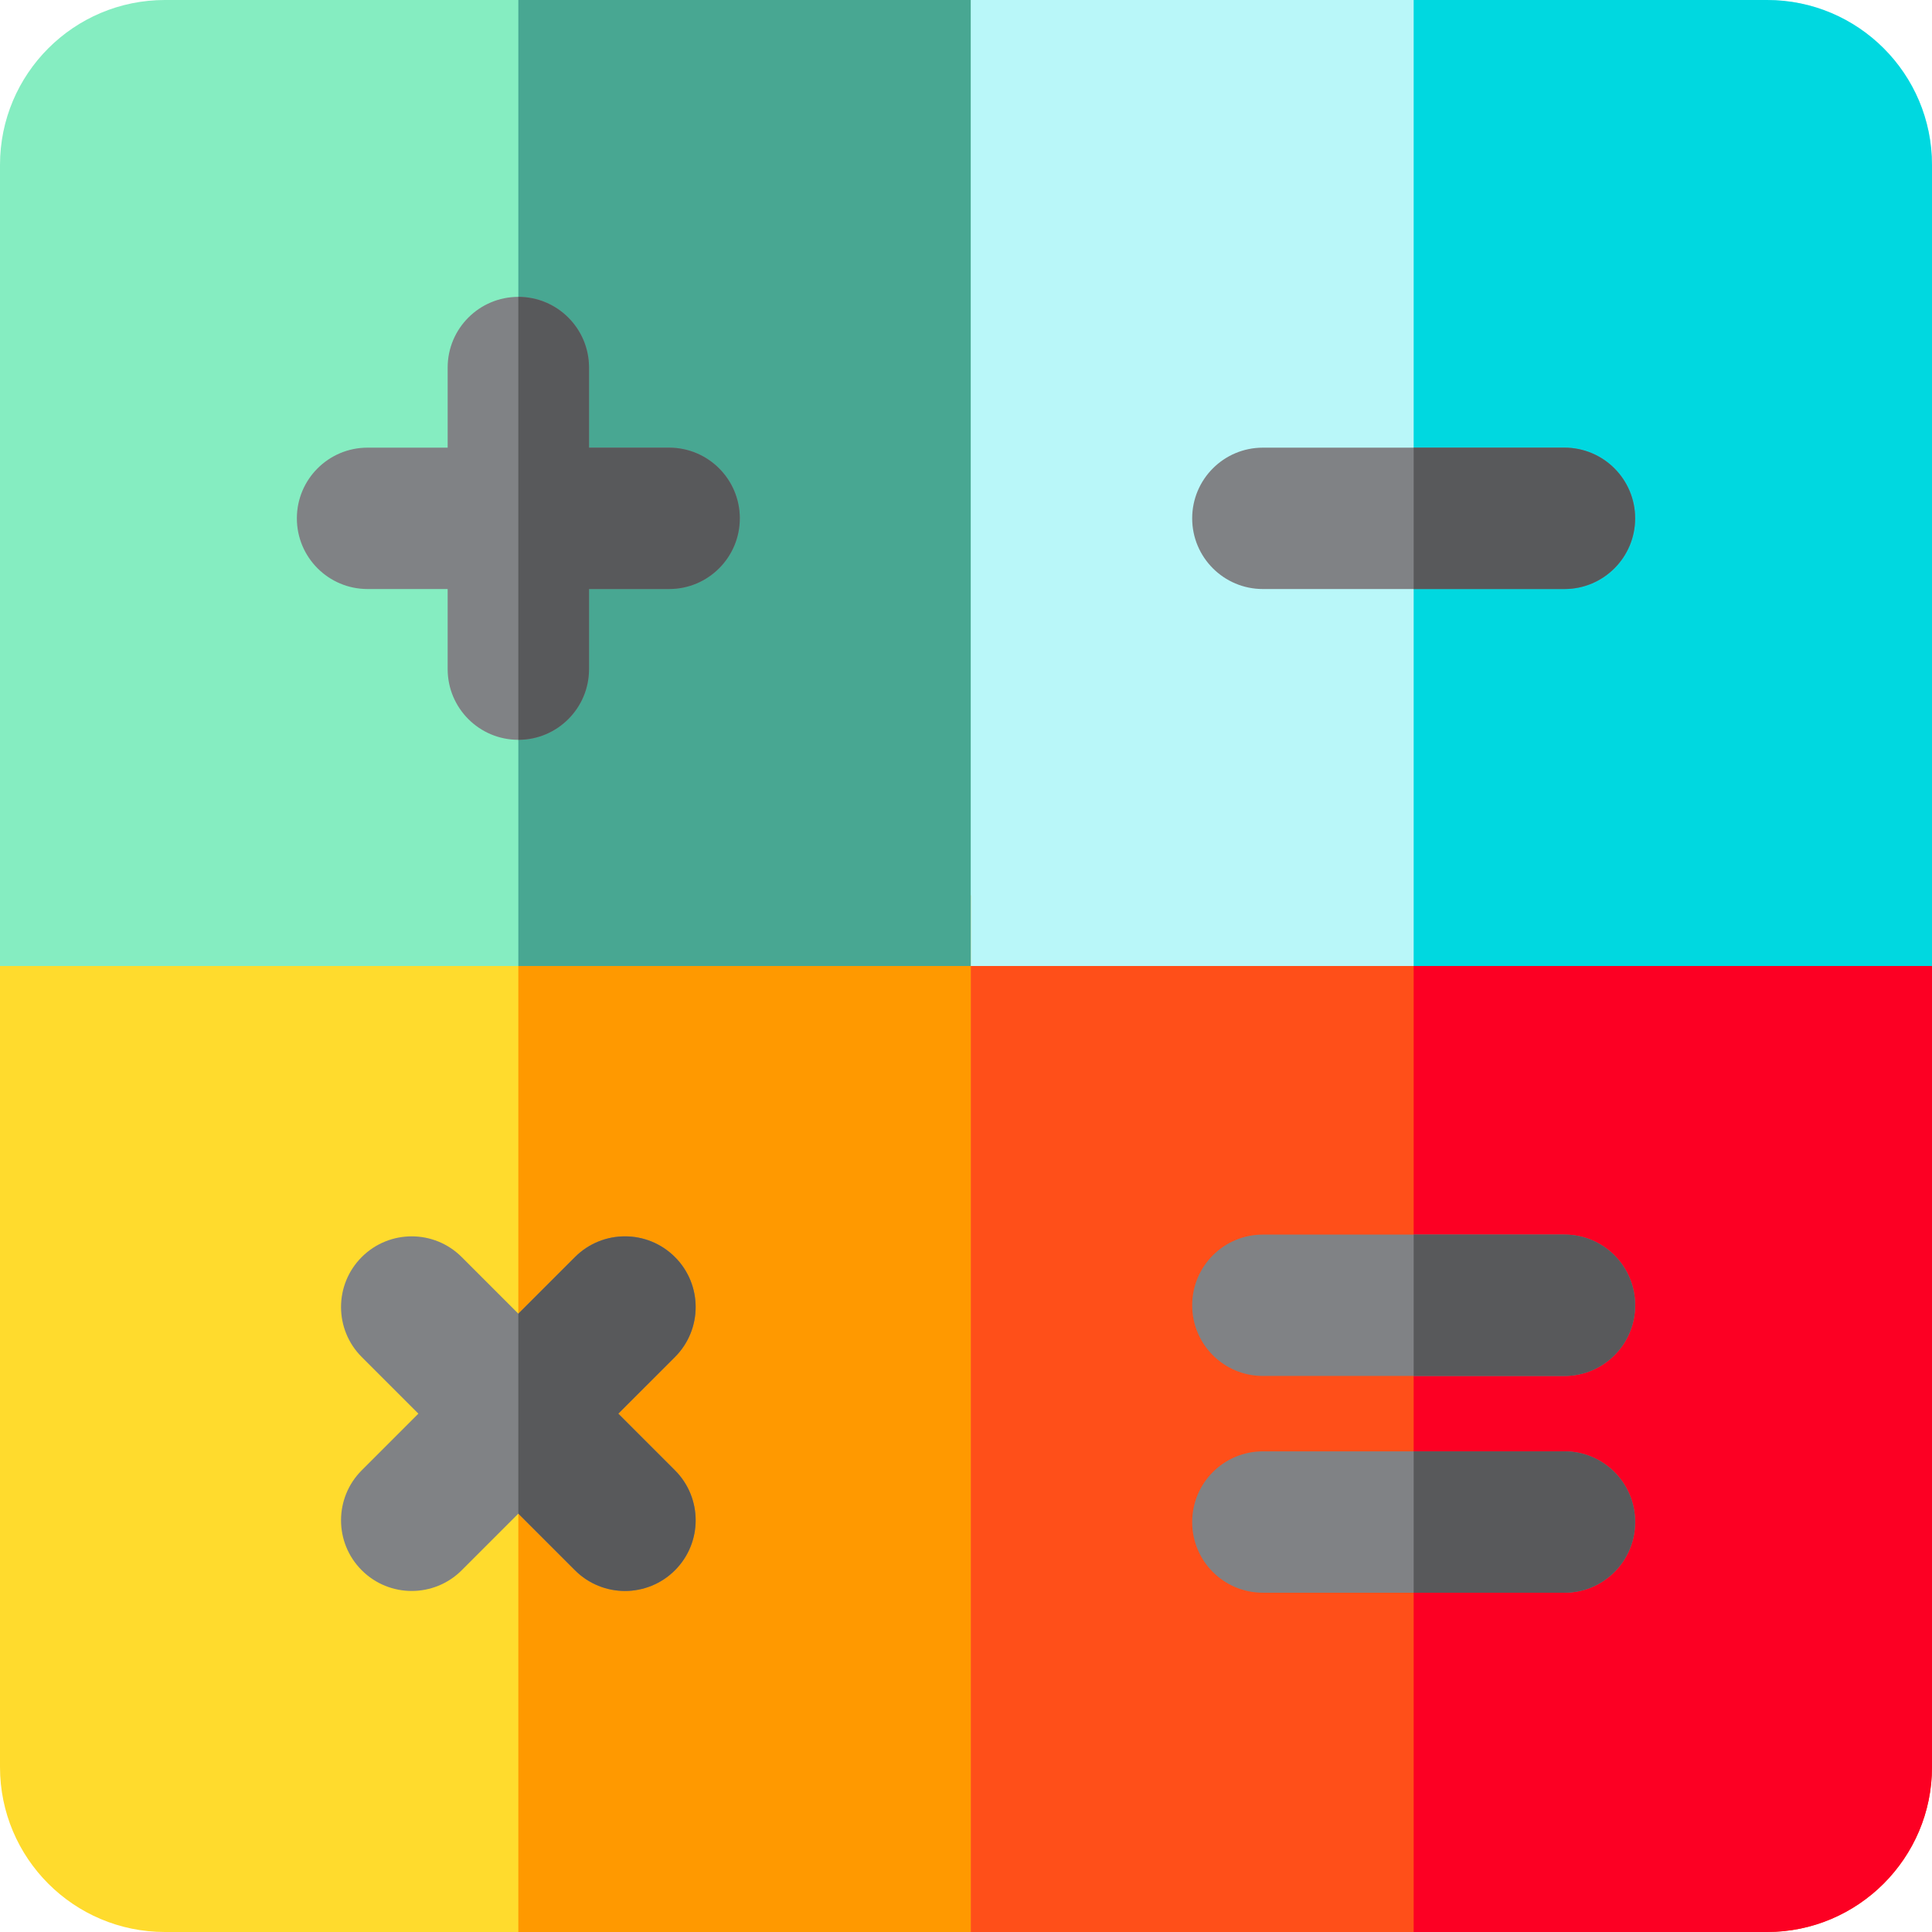
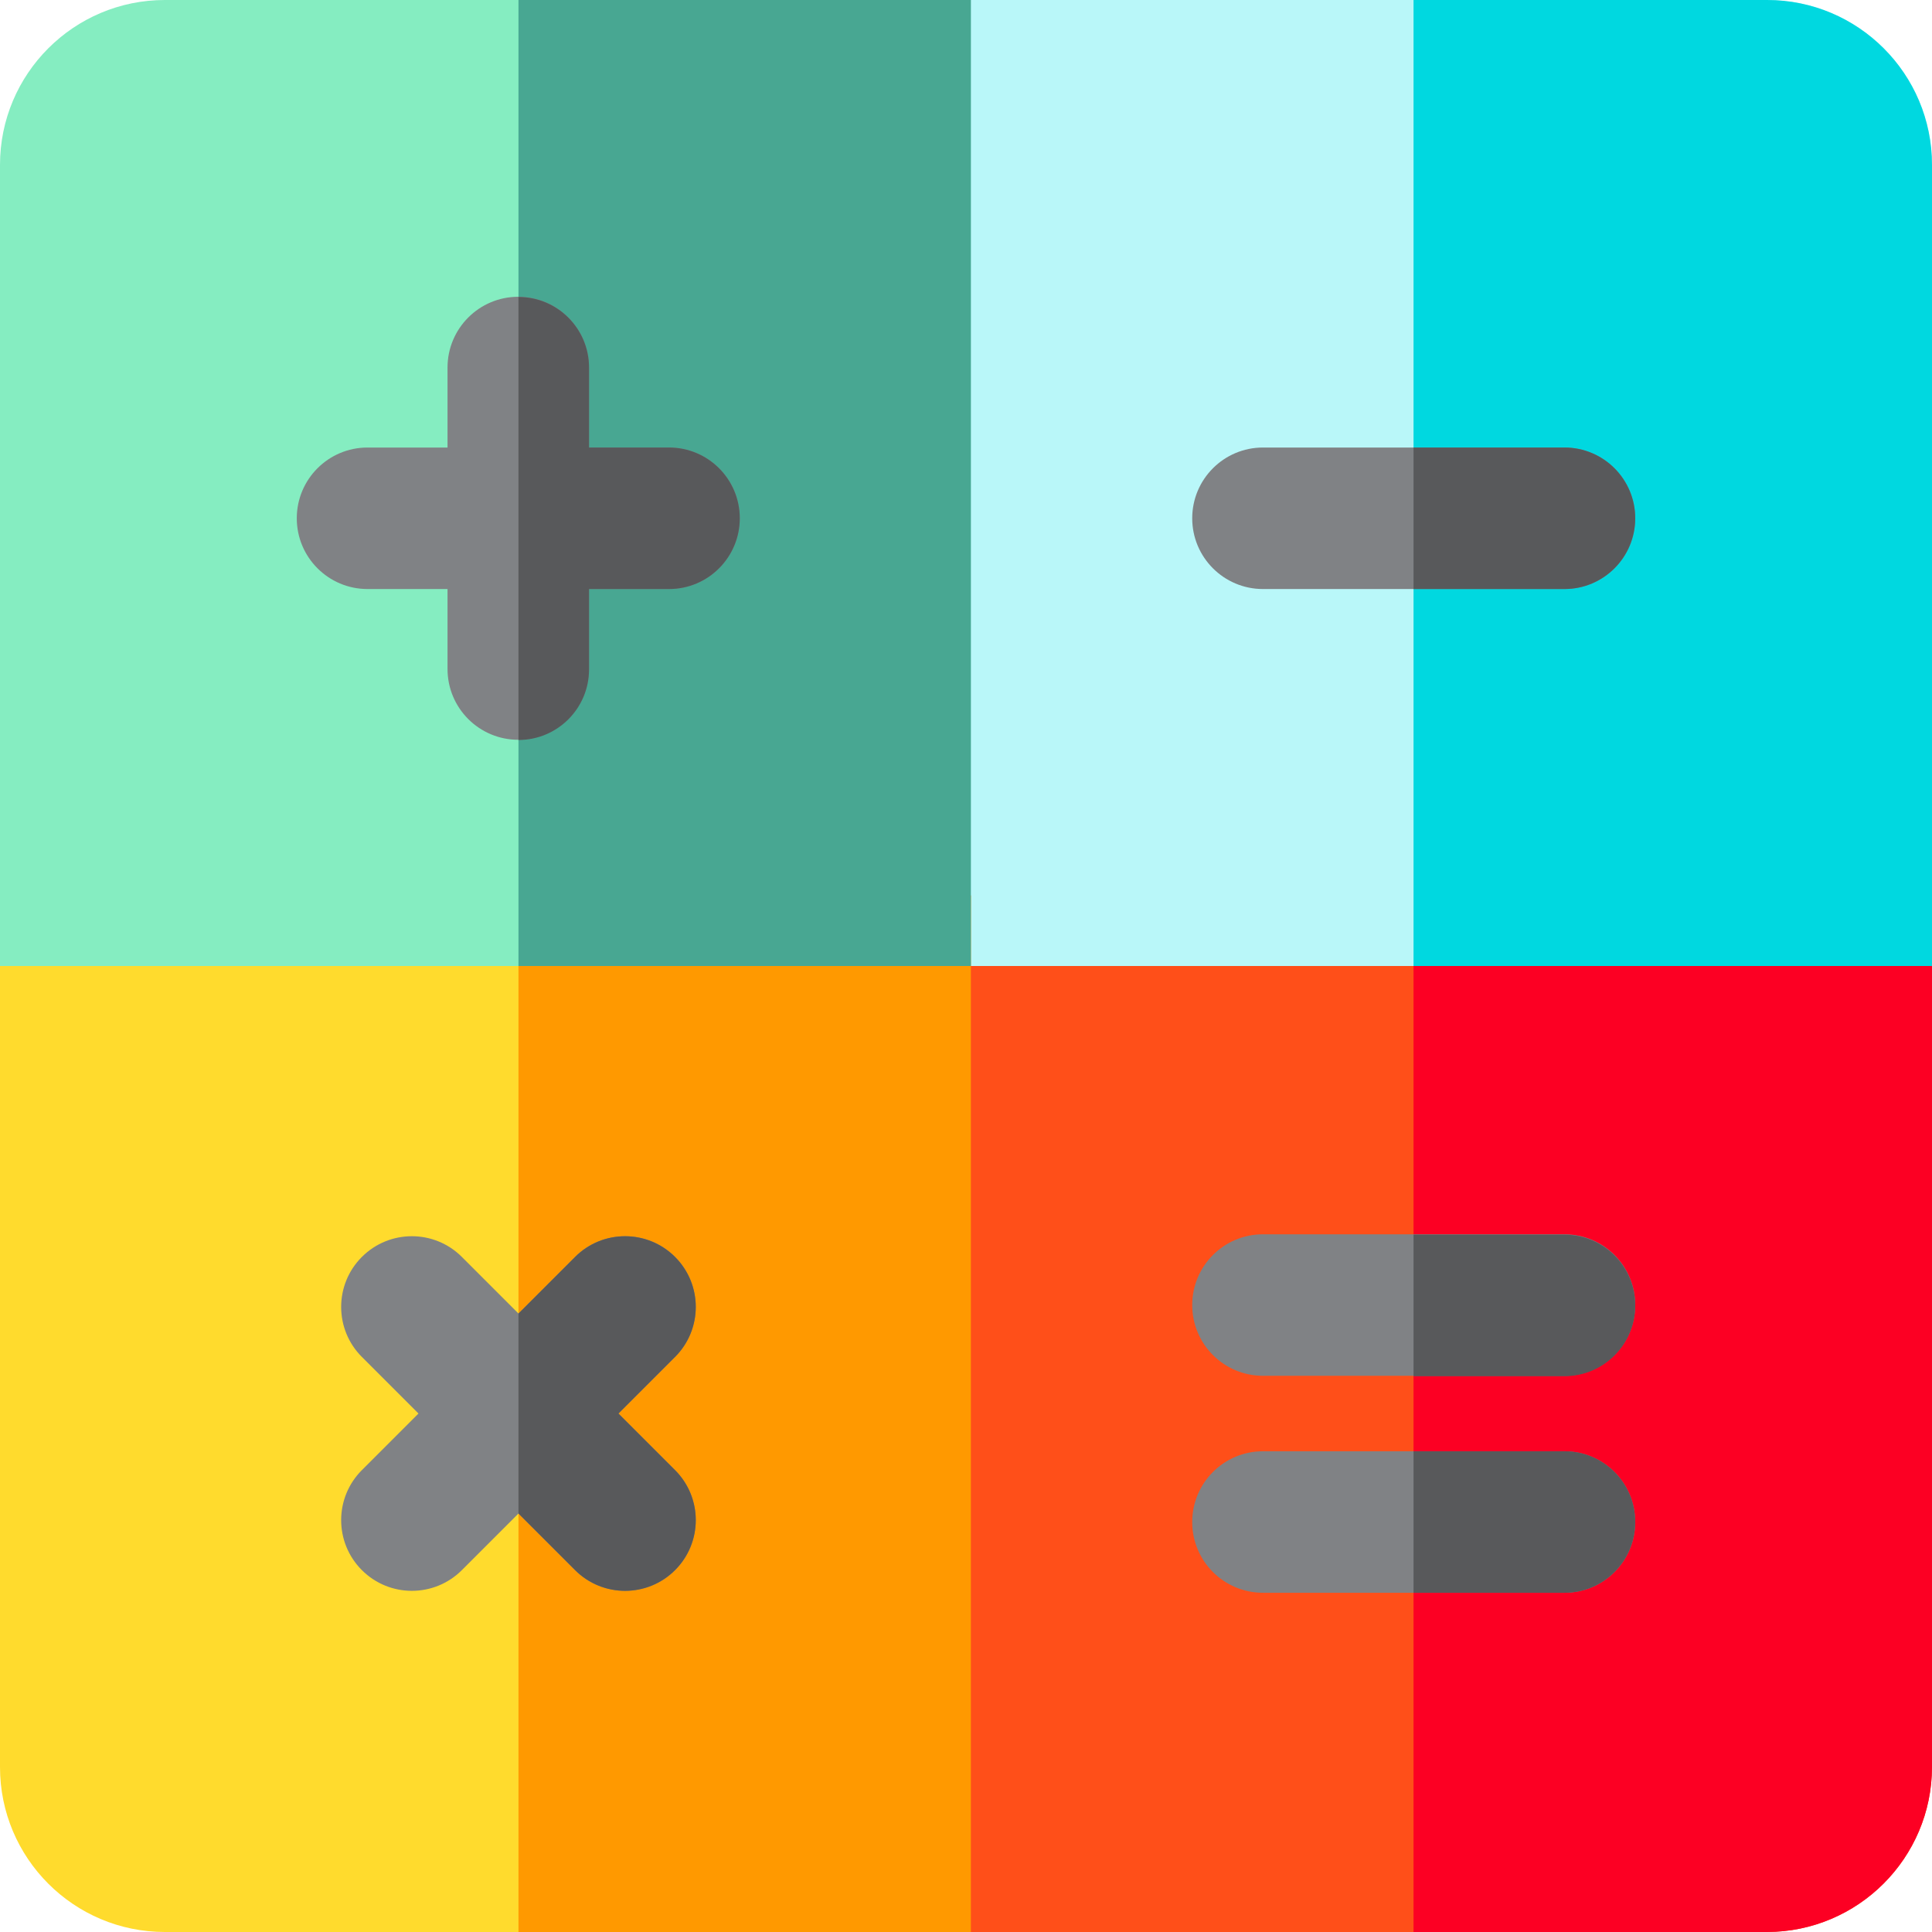
- <svg version="1.1" id="Layer_1" x="0px" y="0px" viewBox="0 0 512 512" style="enable-background:new 0 0 512 512;">
-   <path style="fill:#FF4F19;" d="M468.293,512H256c-10.345,0-18.732-8.387-18.732-18.732V256c0-10.345,8.387-18.732,18.732-18.732  h237.268c10.345,0,18.732,8.387,18.732,18.732v212.293C512,492.393,492.393,512,468.293,512z" />
-   <path style="fill:#FC0023;" d="M493.268,237.268H374.634V512h93.659c24.1,0,43.707-19.607,43.707-43.707V256  C512,245.655,503.613,237.268,493.268,237.268z" />
-   <path style="fill:#B9F7F9;" d="M512,256H237.268V18.732C237.268,8.387,245.655,0,256,0h212.293C492.432,0,512,19.568,512,43.707V256  z" />
-   <path style="fill:#00D8E0;" d="M512,43.707C512,19.568,492.432,0,468.293,0h-93.659v256H512V43.707z" />
-   <path style="fill:#FFDB2D;" d="M257.249,512H43.707C19.568,512,0,492.432,0,468.293V256c0-10.345,8.387-18.732,18.732-18.732  h238.517V512z" />
-   <rect x="137.366" y="237.268" style="fill:#FF9900;" width="119.883" height="274.732" />
-   <path style="fill:#85EDC1;" d="M257.249,256H0V43.707C0,19.568,19.568,0,43.707,0h213.541V256z" />
-   <rect x="137.366" style="fill:#48A792;" width="119.883" height="256" />
-   <g>
-     <path style="fill:#808285;" d="M177.327,118.634h-21.229V97.405c0-10.345-8.387-18.732-18.732-18.732s-18.732,8.387-18.732,18.732   v21.229H97.405c-10.345,0-18.732,8.387-18.732,18.732s8.387,18.732,18.732,18.732h21.229v21.229   c0,10.345,8.387,18.732,18.732,18.732s18.732-8.387,18.732-18.732v-21.229h21.229c10.345,0,18.732-8.387,18.732-18.732   S187.672,118.634,177.327,118.634z" />
-     <path style="fill:#808285;" d="M414.595,422.088h-79.922c-10.345,0-18.732-8.387-18.732-18.732   c0-10.345,8.387-18.732,18.732-18.732h79.922c10.345,0,18.732,8.387,18.732,18.732C433.327,413.701,424.94,422.088,414.595,422.088   z" />
-     <path style="fill:#808285;" d="M414.595,364.644h-79.922c-10.345,0-18.732-8.387-18.732-18.732   c0-10.345,8.387-18.732,18.732-18.732h79.922c10.345,0,18.732,8.387,18.732,18.732C433.327,356.257,424.94,364.644,414.595,364.644   z" />
-     <path style="fill:#808285;" d="M414.595,156.098h-79.922c-10.345,0-18.732-8.387-18.732-18.732s8.387-18.732,18.732-18.732h79.922   c10.345,0,18.732,8.387,18.732,18.732S424.94,156.098,414.595,156.098z" />
-     <path style="fill:#808285;" d="M163.856,374.634l15.012-15.012c7.315-7.315,7.315-19.175,0-26.49   c-7.314-7.314-19.175-7.315-26.49,0l-15.012,15.012l-15.012-15.012c-7.313-7.314-19.174-7.315-26.49,0   c-7.315,7.315-7.315,19.175,0,26.49l15.012,15.012l-15.012,15.012c-7.315,7.315-7.315,19.175,0,26.49   c7.314,7.314,19.175,7.315,26.49,0l15.012-15.012l15.012,15.012c7.314,7.315,19.174,7.315,26.49,0   c7.315-7.315,7.315-19.175,0-26.49L163.856,374.634z" />
-   </g>
-   <g>
-     <path style="fill:#58595B;" d="M177.327,118.634h-21.229V97.405c0-10.345-8.387-18.732-18.732-18.732v117.385   c10.345,0,18.732-8.387,18.732-18.732v-21.229h21.229c10.345,0,18.732-8.387,18.732-18.732S187.672,118.634,177.327,118.634z" />
-     <path style="fill:#58595B;" d="M414.595,384.624h-39.961v37.463h39.961c10.345,0,18.732-8.387,18.732-18.732   C433.327,393.011,424.94,384.624,414.595,384.624z" />
-     <path style="fill:#58595B;" d="M414.595,327.18h-39.961v37.463h39.961c10.345,0,18.732-8.387,18.732-18.732   C433.327,335.567,424.94,327.18,414.595,327.18z" />
-     <path style="fill:#58595B;" d="M414.595,118.634h-39.961v37.463h39.961c10.345,0,18.732-8.387,18.732-18.732   S424.94,118.634,414.595,118.634z" />
-     <path style="fill:#58595B;" d="M163.856,374.634l15.012-15.012c7.315-7.315,7.315-19.175,0-26.49   c-7.314-7.314-19.175-7.315-26.49,0l-15.012,15.012v52.981l15.012,15.012c7.314,7.315,19.174,7.315,26.49,0   c7.315-7.315,7.315-19.175,0-26.49L163.856,374.634z" />
-   </g>
-   <g>
- </g>
-   <g>
- </g>
-   <g>
- </g>
-   <g>
- </g>
-   <g>
- </g>
-   <g>
- </g>
-   <g>
- </g>
-   <g>
- </g>
-   <g>
- </g>
-   <g>
- </g>
-   <g>
- </g>
-   <g>
- </g>
-   <g>
- </g>
-   <g>
- </g>
-   <g>
- </g>
+ <svg xmlns="http://www.w3.org/2000/svg" id="Layer_1" data-name="Layer 1" viewBox="0 0 512 512">
+   <defs>
+     <style>.cls-1{fill:#ff4f19;}.cls-2{fill:#fc0023;}.cls-3{fill:#b9f7f9;}.cls-4{fill:#00d8e0;}.cls-5{fill:#ffdb2d;}.cls-6{fill:#f90;}.cls-7{fill:#85edc1;}.cls-8{fill:#48a792;}.cls-9{fill:#808285;}.cls-10{fill:#58595b;}</style>
+   </defs>
+   <path class="cls-1" d="M468.3,512H256a18.7,18.7,0,0,1-18.7-18.7V256A18.7,18.7,0,0,1,256,237.3H493.3A18.7,18.7,0,0,1,512,256V468.3A43.8,43.8,0,0,1,468.3,512Z" />
+   <path class="cls-2" d="M493.3,237.3H374.6V512h93.7A43.8,43.8,0,0,0,512,468.3V256A18.7,18.7,0,0,0,493.3,237.3Z" />
+   <path class="cls-3" d="M512,256H237.3V18.7A18.7,18.7,0,0,1,256,0H468.3A43.7,43.7,0,0,1,512,43.7Z" />
+   <path class="cls-4" d="M512,43.7A43.7,43.7,0,0,0,468.3,0H374.6V256H512Z" />
+   <path class="cls-5" d="M257.2,512H43.7A43.7,43.7,0,0,1,0,468.3V256a18.7,18.7,0,0,1,18.7-18.7H257.2Z" />
+   <rect class="cls-6" x="137.4" y="237.3" width="119.9" height="274.73" />
+   <path class="cls-7" d="M257.2,256H0V43.7A43.7,43.7,0,0,1,43.7,0H257.2V256Z" />
+   <rect class="cls-8" x="137.4" width="119.9" height="256" />
+   <path class="cls-9" d="M177.3,118.6H156.1V97.4a18.7,18.7,0,1,0-37.5,0v21.2H97.4a18.7,18.7,0,1,0,0,37.5h21.2v21.2a18.7,18.7,0,1,0,37.5,0V156.1h21.2a18.7,18.7,0,1,0,0-37.5Z" />
+   <path class="cls-9" d="M414.6,422.1H334.7a18.7,18.7,0,1,1,0-37.5h79.9a18.7,18.7,0,0,1,0,37.5Z" />
+   <path class="cls-9" d="M414.6,364.6H334.7a18.7,18.7,0,1,1,0-37.5h79.9a18.7,18.7,0,0,1,0,37.5Z" />
+   <path class="cls-9" d="M414.6,156.1H334.7a18.7,18.7,0,0,1,0-37.5h79.9a18.7,18.7,0,0,1,0,37.5Z" />
+   <path class="cls-9" d="M163.9,374.6l15-15a18.7,18.7,0,0,0-26.5-26.5l-15,15-15-15a18.7,18.7,0,0,0-26.5,26.5l15,15-15,15a18.7,18.7,0,1,0,26.5,26.5l15-15,15,15a18.7,18.7,0,1,0,26.5-26.5Z" />
+   <path class="cls-10" d="M177.3,118.6H156.1V97.4a18.7,18.7,0,0,0-18.7-18.7V196.1a18.7,18.7,0,0,0,18.7-18.7V156.1h21.2a18.7,18.7,0,1,0,0-37.5Z" />
+   <path class="cls-10" d="M414.6,384.6h-40v37.5h40a18.7,18.7,0,1,0,0-37.5Z" />
+   <path class="cls-10" d="M414.6,327.2h-40v37.5h40a18.7,18.7,0,1,0,0-37.5Z" />
+   <path class="cls-10" d="M414.6,118.6h-40v37.5h40a18.7,18.7,0,1,0,0-37.5Z" />
+   <path class="cls-10" d="M163.9,374.6l15-15a18.7,18.7,0,0,0-26.5-26.5l-15,15v53l15,15a18.7,18.7,0,0,0,26.5-26.5Z" />
</svg>
